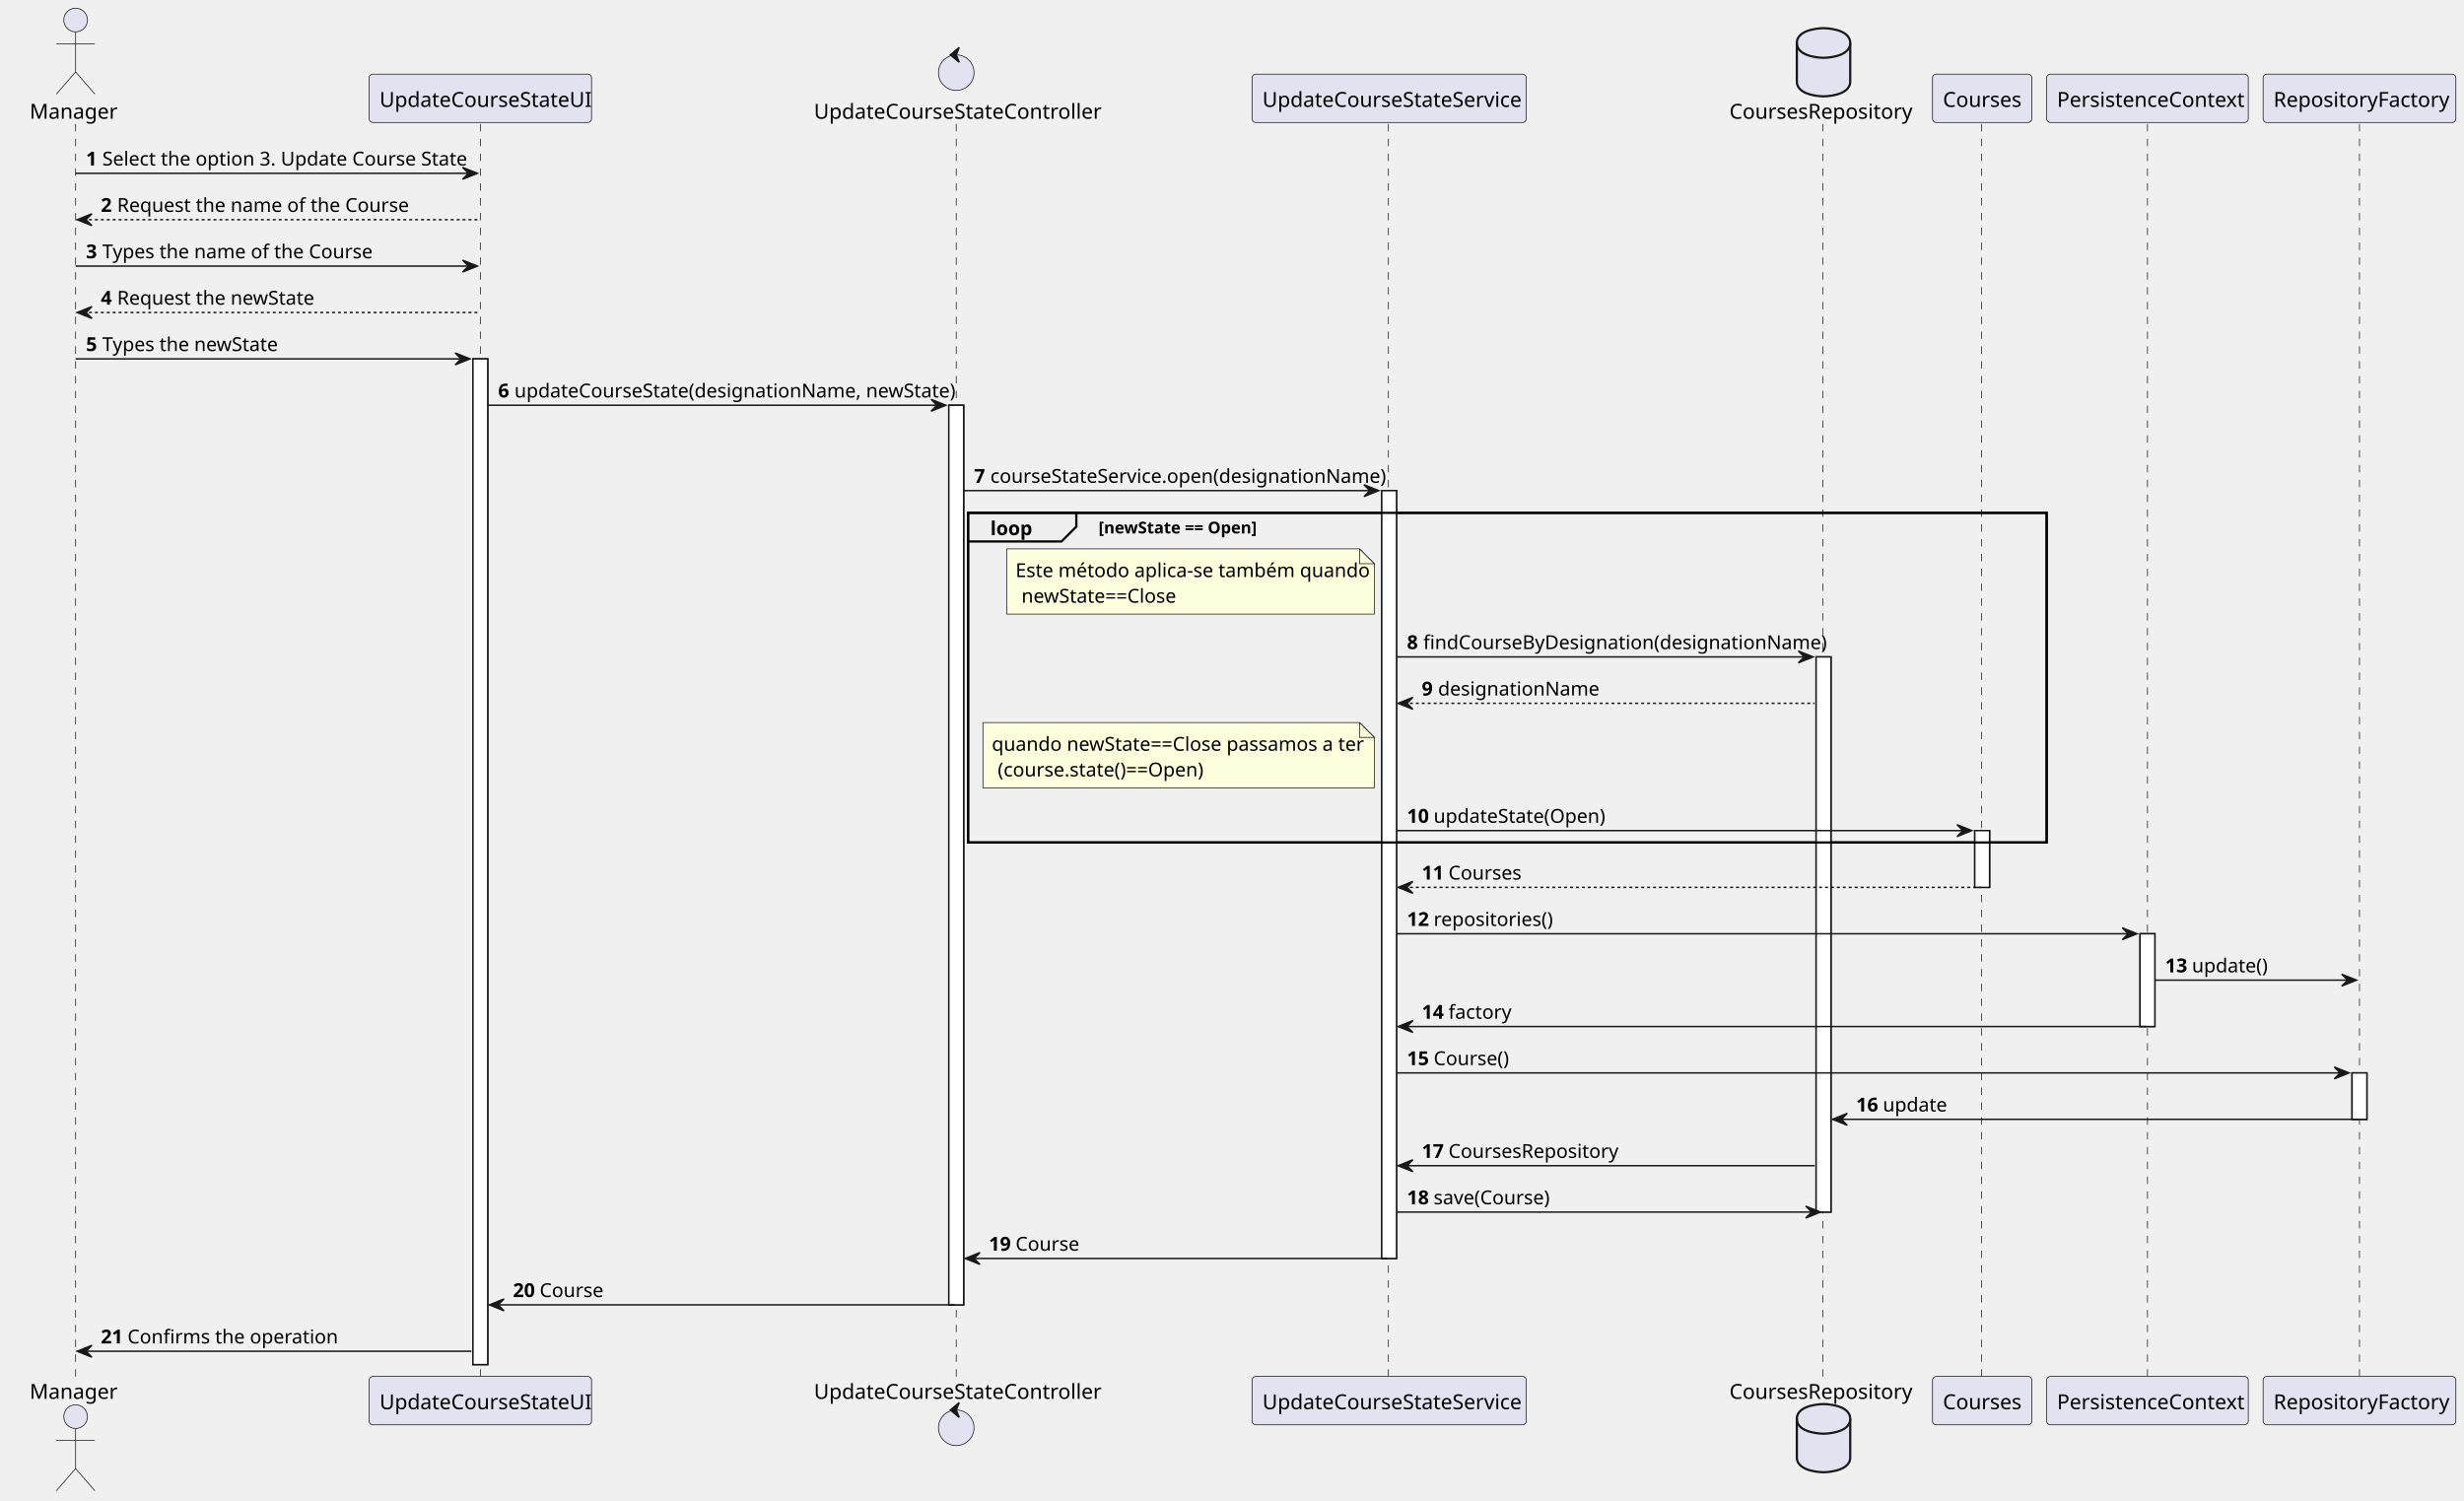
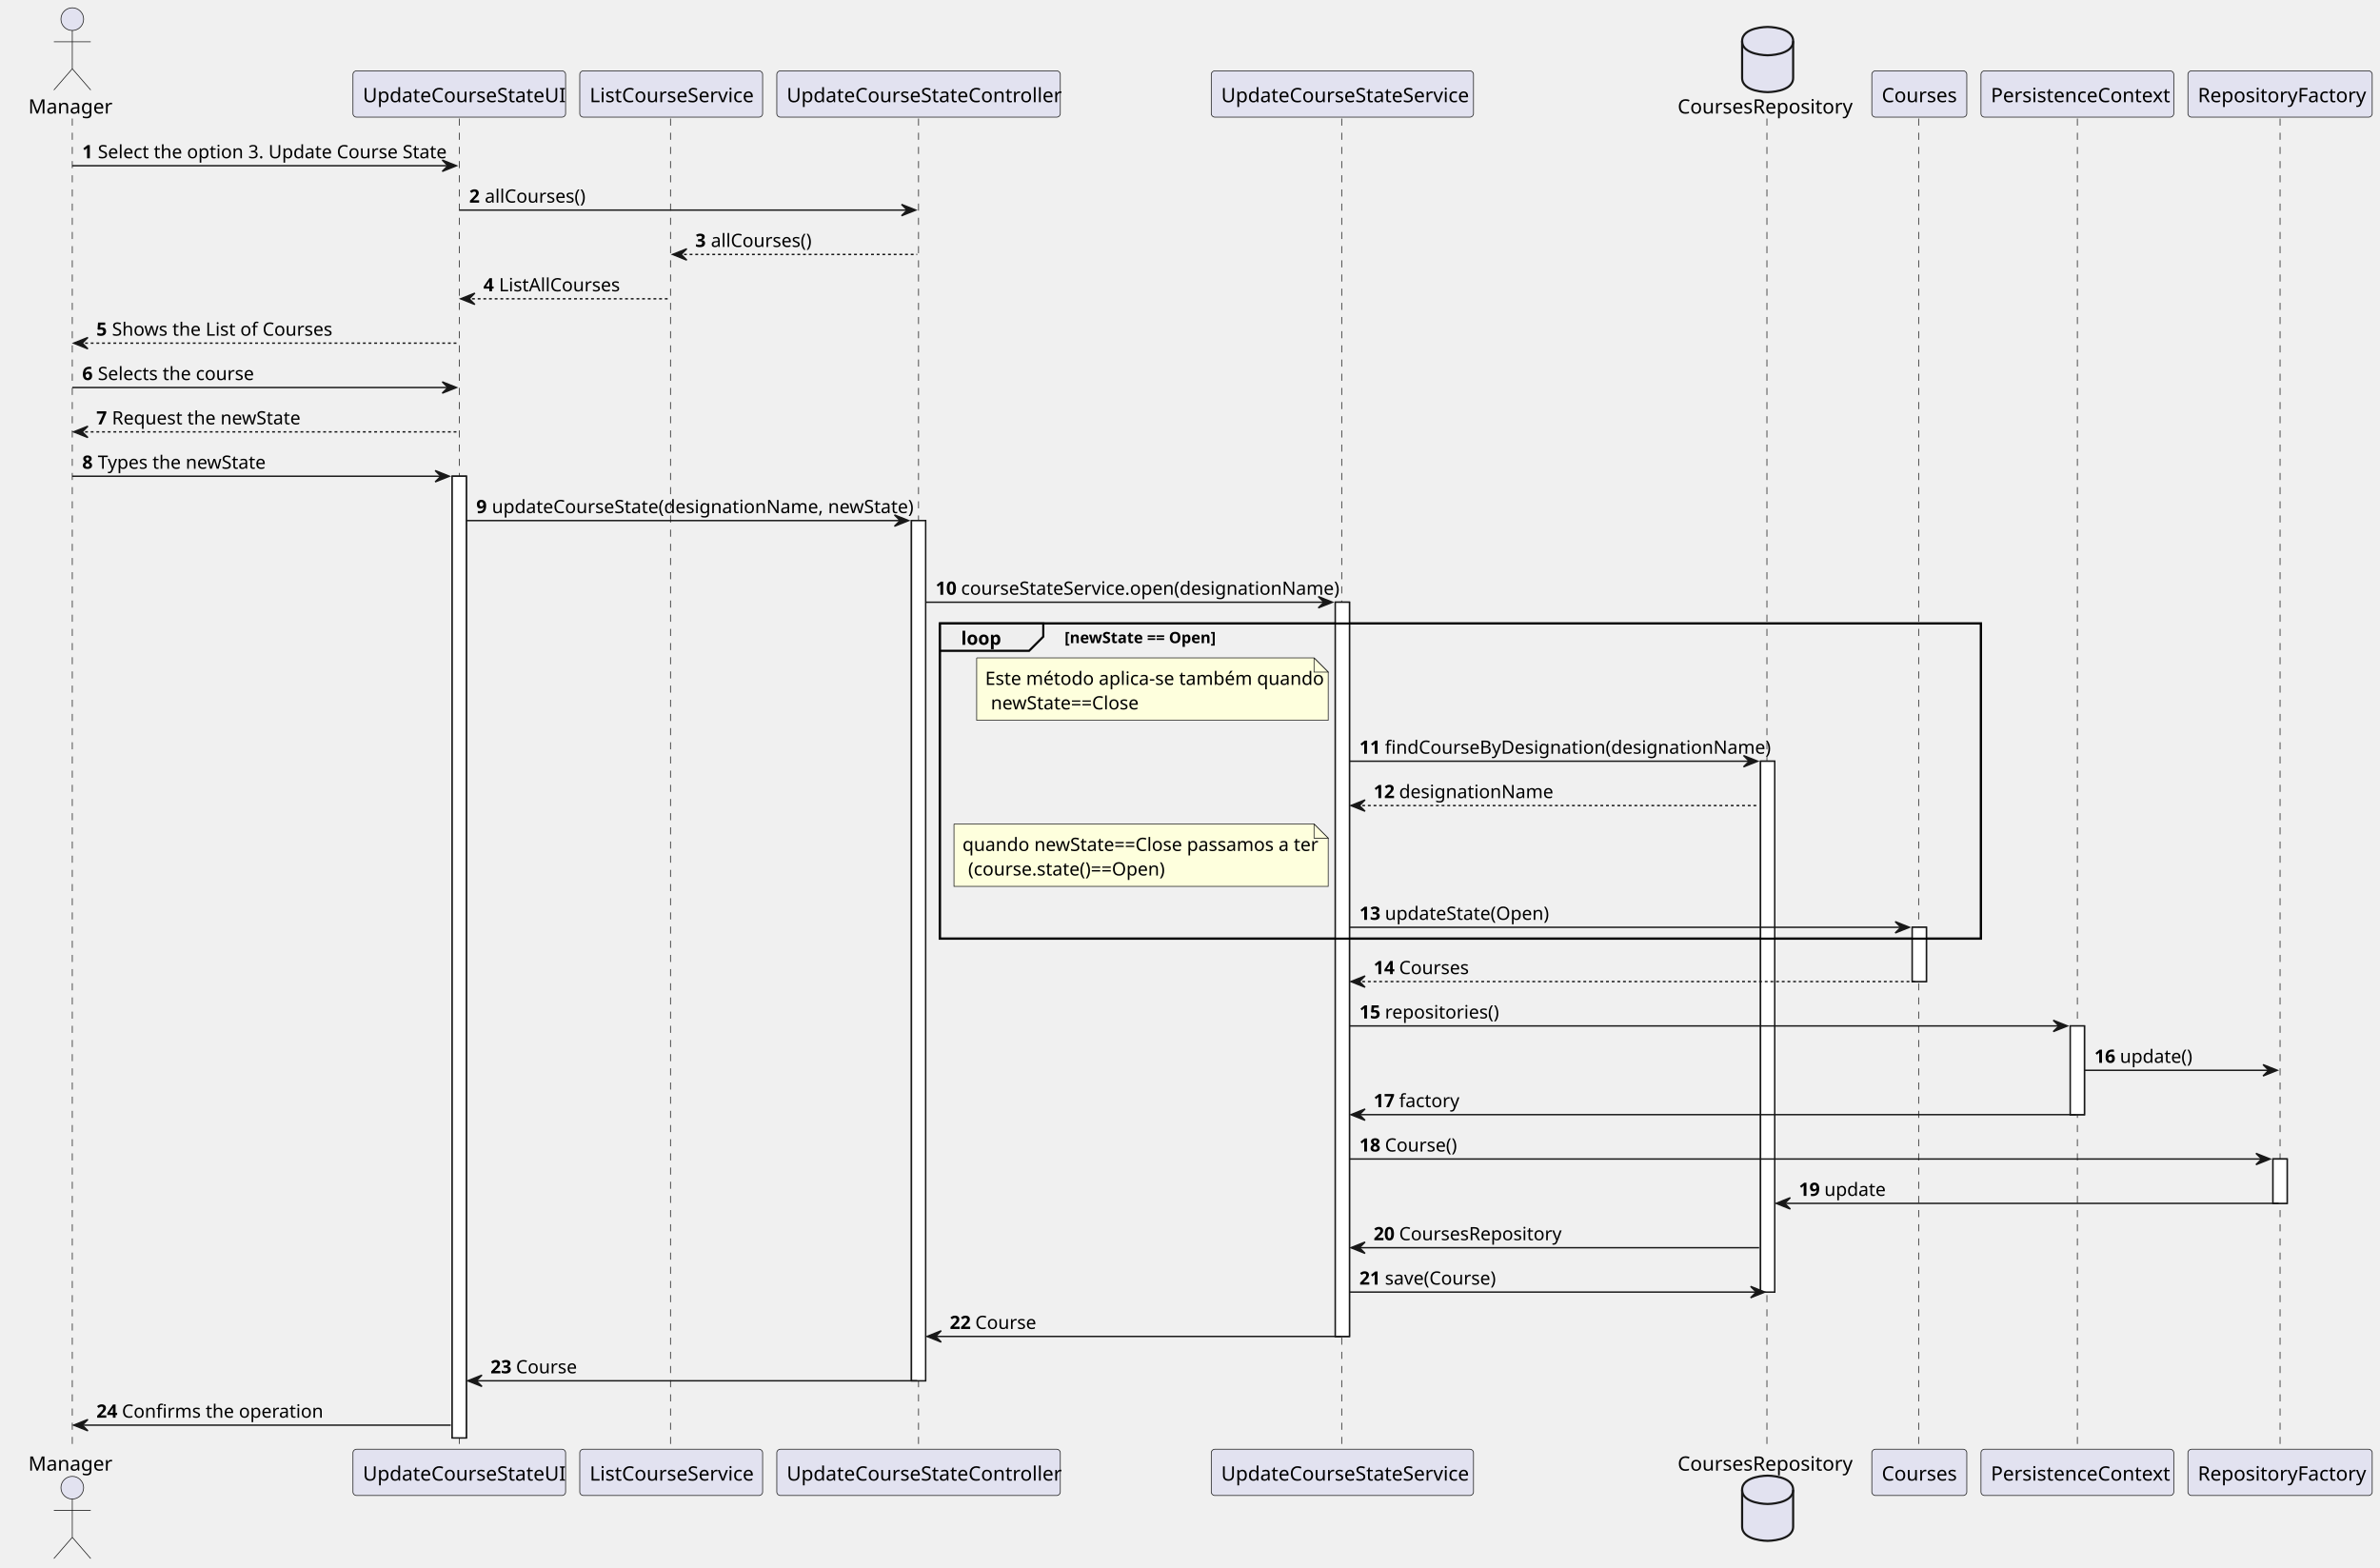
- <svg xmlns="http://www.w3.org/2000/svg" contentStyleType="text/css" height="1012px" preserveAspectRatio="none" style="width:1662px;height:1012px;background:#FFFFFF;" version="1.1" viewBox="0 0 1662 1012" width="1662px" zoomAndPan="magnify">
+ <svg xmlns="http://www.w3.org/2000/svg" contentStyleType="text/css" height="1106px" preserveAspectRatio="none" style="width:1679px;height:1106px;background:#FFFFFF;" version="1.1" viewBox="0 0 1679 1106" width="1679px" zoomAndPan="magnify">
  <defs />
  <g>
-     <rect fill="#FFFFFF" height="678.402" style="stroke:#181818;stroke-width:1.0;" width="10" x="319" y="242.076" />
-     <rect fill="#FFFFFF" height="606.82" style="stroke:#181818;stroke-width:1.0;" width="10" x="640" y="273.367" />
-     <rect fill="#FFFFFF" height="517.947" style="stroke:#181818;stroke-width:1.0;" width="10" x="932" y="330.949" />
-     <rect fill="#FFFFFF" height="374.492" style="stroke:#181818;stroke-width:1.0;" width="10" x="1225" y="443.113" />
-     <rect fill="#FFFFFF" height="38.291" style="stroke:#181818;stroke-width:1.0;" width="10" x="1332" y="560.277" />
-     <rect fill="#FFFFFF" height="62.582" style="stroke:#181818;stroke-width:1.0;" width="10" x="1443.5" y="629.859" />
-     <rect fill="#FFFFFF" height="31.291" style="stroke:#181818;stroke-width:1.0;" width="10" x="1586.5" y="723.732" />
-     <rect fill="none" height="222.328" style="stroke:#000000;stroke-width:1.5;" width="727.5" x="653" y="345.949" />
-     <line style="stroke:#181818;stroke-width:0.5;stroke-dasharray:5.0,5.0;" x1="51" x2="51" y1="83.621" y2="929.479" />
-     <line style="stroke:#181818;stroke-width:0.5;stroke-dasharray:5.0,5.0;" x1="324" x2="324" y1="83.621" y2="929.479" />
-     <line style="stroke:#181818;stroke-width:0.5;stroke-dasharray:5.0,5.0;" x1="645" x2="645" y1="83.621" y2="929.479" />
-     <line style="stroke:#181818;stroke-width:0.5;stroke-dasharray:5.0,5.0;" x1="936.5" x2="936.5" y1="83.621" y2="929.479" />
-     <line style="stroke:#181818;stroke-width:0.5;stroke-dasharray:5.0,5.0;" x1="1229.5" x2="1229.5" y1="83.621" y2="929.479" />
-     <line style="stroke:#181818;stroke-width:0.5;stroke-dasharray:5.0,5.0;" x1="1336.5" x2="1336.5" y1="83.621" y2="929.479" />
-     <line style="stroke:#181818;stroke-width:0.5;stroke-dasharray:5.0,5.0;" x1="1448.5" x2="1448.5" y1="83.621" y2="929.479" />
-     <line style="stroke:#181818;stroke-width:0.5;stroke-dasharray:5.0,5.0;" x1="1591.5" x2="1591.5" y1="83.621" y2="929.479" />
+     <rect fill="#FFFFFF" height="678.402" style="stroke:#181818;stroke-width:1.0;" width="10" x="319" y="335.949" />
+     <rect fill="#FFFFFF" height="606.82" style="stroke:#181818;stroke-width:1.0;" width="10" x="643" y="367.24" />
+     <rect fill="#FFFFFF" height="517.947" style="stroke:#181818;stroke-width:1.0;" width="10" x="942" y="424.822" />
+     <rect fill="#FFFFFF" height="374.492" style="stroke:#181818;stroke-width:1.0;" width="10" x="1242" y="536.986" />
+     <rect fill="#FFFFFF" height="38.291" style="stroke:#181818;stroke-width:1.0;" width="10" x="1349" y="654.15" />
+     <rect fill="#FFFFFF" height="62.582" style="stroke:#181818;stroke-width:1.0;" width="10" x="1460.5" y="723.732" />
+     <rect fill="#FFFFFF" height="31.291" style="stroke:#181818;stroke-width:1.0;" width="10" x="1603.5" y="817.606" />
+     <rect fill="none" height="222.328" style="stroke:#000000;stroke-width:1.5;" width="734.5" x="663" y="439.822" />
+     <line style="stroke:#181818;stroke-width:0.5;stroke-dasharray:5.0,5.0;" x1="51" x2="51" y1="83.621" y2="1023.352" />
+     <line style="stroke:#181818;stroke-width:0.5;stroke-dasharray:5.0,5.0;" x1="324" x2="324" y1="83.621" y2="1023.352" />
+     <line style="stroke:#181818;stroke-width:0.5;stroke-dasharray:5.0,5.0;" x1="473" x2="473" y1="83.621" y2="1023.352" />
+     <line style="stroke:#181818;stroke-width:0.5;stroke-dasharray:5.0,5.0;" x1="648" x2="648" y1="83.621" y2="1023.352" />
+     <line style="stroke:#181818;stroke-width:0.5;stroke-dasharray:5.0,5.0;" x1="946.5" x2="946.5" y1="83.621" y2="1023.352" />
+     <line style="stroke:#181818;stroke-width:0.5;stroke-dasharray:5.0,5.0;" x1="1246.5" x2="1246.5" y1="83.621" y2="1023.352" />
+     <line style="stroke:#181818;stroke-width:0.5;stroke-dasharray:5.0,5.0;" x1="1353.5" x2="1353.5" y1="83.621" y2="1023.352" />
+     <line style="stroke:#181818;stroke-width:0.5;stroke-dasharray:5.0,5.0;" x1="1465.5" x2="1465.5" y1="83.621" y2="1023.352" />
+     <line style="stroke:#181818;stroke-width:0.5;stroke-dasharray:5.0,5.0;" x1="1608.5" x2="1608.5" y1="83.621" y2="1023.352" />
    <text fill="#000000" font-family="sans-serif" font-size="14" lengthAdjust="spacing" textLength="56" x="20" y="80.107">Manager</text>
    <ellipse cx="51" cy="13.5" fill="#E2E2F0" rx="8" ry="8" style="stroke:#181818;stroke-width:0.5;" />
    <path d="M51,21.5 L51,48.5 M38,29.5 L64,29.5 M51,48.5 L38,63.5 M51,48.5 L64,63.5 " fill="none" style="stroke:#181818;stroke-width:0.5;" />
-     <text fill="#000000" font-family="sans-serif" font-size="14" lengthAdjust="spacing" textLength="56" x="20" y="943.586">Manager</text>
-     <ellipse cx="51" cy="955.6" fill="#E2E2F0" rx="8" ry="8" style="stroke:#181818;stroke-width:0.5;" />
-     <path d="M51,963.6 L51,990.6 M38,971.6 L64,971.6 M51,990.6 L38,1005.6 M51,990.6 L64,1005.6 " fill="none" style="stroke:#181818;stroke-width:0.5;" />
+     <text fill="#000000" font-family="sans-serif" font-size="14" lengthAdjust="spacing" textLength="56" x="20" y="1037.459">Manager</text>
+     <ellipse cx="51" cy="1049.473" fill="#E2E2F0" rx="8" ry="8" style="stroke:#181818;stroke-width:0.5;" />
+     <path d="M51,1057.473 L51,1084.473 M38,1065.473 L64,1065.473 M51,1084.473 L38,1099.473 M51,1084.473 L64,1099.473 " fill="none" style="stroke:#181818;stroke-width:0.5;" />
    <rect fill="#E2E2F0" height="32.621" rx="2.5" ry="2.5" style="stroke:#181818;stroke-width:0.5;" width="150" x="249" y="50" />
    <text fill="#000000" font-family="sans-serif" font-size="14" lengthAdjust="spacing" textLength="136" x="256" y="72.107">UpdateCourseStateUI</text>
-     <rect fill="#E2E2F0" height="32.621" rx="2.5" ry="2.5" style="stroke:#181818;stroke-width:0.5;" width="150" x="249" y="928.479" />
-     <text fill="#000000" font-family="sans-serif" font-size="14" lengthAdjust="spacing" textLength="136" x="256" y="950.586">UpdateCourseStateUI</text>
-     <text fill="#000000" font-family="sans-serif" font-size="14" lengthAdjust="spacing" textLength="186" x="549" y="80.107">UpdateCourseStateController</text>
-     <ellipse cx="645" cy="49" fill="#E2E2F0" rx="12" ry="12" style="stroke:#181818;stroke-width:0.5;" />
-     <polygon fill="#181818" points="641,37,647,32,645,37,647,42,641,37" style="stroke:#181818;stroke-width:1.0;" />
-     <text fill="#000000" font-family="sans-serif" font-size="14" lengthAdjust="spacing" textLength="186" x="549" y="943.586">UpdateCourseStateController</text>
-     <ellipse cx="645" cy="963.1" fill="#E2E2F0" rx="12" ry="12" style="stroke:#181818;stroke-width:0.5;" />
-     <polygon fill="#181818" points="641,951.1,647,946.1,645,951.1,647,956.1,641,951.1" style="stroke:#181818;stroke-width:1.0;" />
-     <rect fill="#E2E2F0" height="32.621" rx="2.5" ry="2.5" style="stroke:#181818;stroke-width:0.5;" width="185" x="844.5" y="50" />
-     <text fill="#000000" font-family="sans-serif" font-size="14" lengthAdjust="spacing" textLength="171" x="851.5" y="72.107">UpdateCourseStateService</text>
-     <rect fill="#E2E2F0" height="32.621" rx="2.5" ry="2.5" style="stroke:#181818;stroke-width:0.5;" width="185" x="844.5" y="928.479" />
-     <text fill="#000000" font-family="sans-serif" font-size="14" lengthAdjust="spacing" textLength="171" x="851.5" y="950.586">UpdateCourseStateService</text>
-     <text fill="#000000" font-family="sans-serif" font-size="14" lengthAdjust="spacing" textLength="121" x="1166.5" y="80.107">CoursesRepository</text>
-     <path d="M1212,29 C1212,19 1230,19 1230,19 C1230,19 1248,19 1248,29 L1248,55 C1248,65 1230,65 1230,65 C1230,65 1212,65 1212,55 L1212,29 " fill="#E2E2F0" style="stroke:#181818;stroke-width:1.5;" />
-     <path d="M1212,29 C1212,39 1230,39 1230,39 C1230,39 1248,39 1248,29 " fill="none" style="stroke:#181818;stroke-width:1.5;" />
-     <text fill="#000000" font-family="sans-serif" font-size="14" lengthAdjust="spacing" textLength="121" x="1166.5" y="943.586">CoursesRepository</text>
-     <path d="M1212,957.1 C1212,947.1 1230,947.1 1230,947.1 C1230,947.1 1248,947.1 1248,957.1 L1248,983.1 C1248,993.1 1230,993.1 1230,993.1 C1230,993.1 1212,993.1 1212,983.1 L1212,957.1 " fill="#E2E2F0" style="stroke:#181818;stroke-width:1.5;" />
-     <path d="M1212,957.1 C1212,967.1 1230,967.1 1230,967.1 C1230,967.1 1248,967.1 1248,957.1 " fill="none" style="stroke:#181818;stroke-width:1.5;" />
-     <rect fill="#E2E2F0" height="32.621" rx="2.5" ry="2.5" style="stroke:#181818;stroke-width:0.5;" width="67" x="1303.5" y="50" />
-     <text fill="#000000" font-family="sans-serif" font-size="14" lengthAdjust="spacing" textLength="53" x="1310.5" y="72.107">Courses</text>
-     <rect fill="#E2E2F0" height="32.621" rx="2.5" ry="2.5" style="stroke:#181818;stroke-width:0.5;" width="67" x="1303.5" y="928.479" />
-     <text fill="#000000" font-family="sans-serif" font-size="14" lengthAdjust="spacing" textLength="53" x="1310.5" y="950.586">Courses</text>
-     <rect fill="#E2E2F0" height="32.621" rx="2.5" ry="2.5" style="stroke:#181818;stroke-width:0.5;" width="136" x="1380.5" y="50" />
-     <text fill="#000000" font-family="sans-serif" font-size="14" lengthAdjust="spacing" textLength="122" x="1387.5" y="72.107">PersistenceContext</text>
-     <rect fill="#E2E2F0" height="32.621" rx="2.5" ry="2.5" style="stroke:#181818;stroke-width:0.5;" width="136" x="1380.5" y="928.479" />
-     <text fill="#000000" font-family="sans-serif" font-size="14" lengthAdjust="spacing" textLength="122" x="1387.5" y="950.586">PersistenceContext</text>
-     <rect fill="#E2E2F0" height="32.621" rx="2.5" ry="2.5" style="stroke:#181818;stroke-width:0.5;" width="130" x="1526.5" y="50" />
-     <text fill="#000000" font-family="sans-serif" font-size="14" lengthAdjust="spacing" textLength="116" x="1533.5" y="72.107">RepositoryFactory</text>
-     <rect fill="#E2E2F0" height="32.621" rx="2.5" ry="2.5" style="stroke:#181818;stroke-width:0.5;" width="130" x="1526.5" y="928.479" />
-     <text fill="#000000" font-family="sans-serif" font-size="14" lengthAdjust="spacing" textLength="116" x="1533.5" y="950.586">RepositoryFactory</text>
-     <rect fill="#FFFFFF" height="678.402" style="stroke:#181818;stroke-width:1.0;" width="10" x="319" y="242.076" />
-     <rect fill="#FFFFFF" height="606.82" style="stroke:#181818;stroke-width:1.0;" width="10" x="640" y="273.367" />
-     <rect fill="#FFFFFF" height="517.947" style="stroke:#181818;stroke-width:1.0;" width="10" x="932" y="330.949" />
-     <rect fill="#FFFFFF" height="374.492" style="stroke:#181818;stroke-width:1.0;" width="10" x="1225" y="443.113" />
-     <rect fill="#FFFFFF" height="38.291" style="stroke:#181818;stroke-width:1.0;" width="10" x="1332" y="560.277" />
-     <rect fill="#FFFFFF" height="62.582" style="stroke:#181818;stroke-width:1.0;" width="10" x="1443.5" y="629.859" />
-     <rect fill="#FFFFFF" height="31.291" style="stroke:#181818;stroke-width:1.0;" width="10" x="1586.5" y="723.732" />
+     <rect fill="#E2E2F0" height="32.621" rx="2.5" ry="2.5" style="stroke:#181818;stroke-width:0.5;" width="150" x="249" y="1022.352" />
+     <text fill="#000000" font-family="sans-serif" font-size="14" lengthAdjust="spacing" textLength="136" x="256" y="1044.459">UpdateCourseStateUI</text>
+     <rect fill="#E2E2F0" height="32.621" rx="2.5" ry="2.5" style="stroke:#181818;stroke-width:0.5;" width="129" x="409" y="50" />
+     <text fill="#000000" font-family="sans-serif" font-size="14" lengthAdjust="spacing" textLength="115" x="416" y="72.107">ListCourseService</text>
+     <rect fill="#E2E2F0" height="32.621" rx="2.5" ry="2.5" style="stroke:#181818;stroke-width:0.5;" width="129" x="409" y="1022.352" />
+     <text fill="#000000" font-family="sans-serif" font-size="14" lengthAdjust="spacing" textLength="115" x="416" y="1044.459">ListCourseService</text>
+     <rect fill="#E2E2F0" height="32.621" rx="2.5" ry="2.5" style="stroke:#181818;stroke-width:0.5;" width="200" x="548" y="50" />
+     <text fill="#000000" font-family="sans-serif" font-size="14" lengthAdjust="spacing" textLength="186" x="555" y="72.107">UpdateCourseStateController</text>
+     <rect fill="#E2E2F0" height="32.621" rx="2.5" ry="2.5" style="stroke:#181818;stroke-width:0.5;" width="200" x="548" y="1022.352" />
+     <text fill="#000000" font-family="sans-serif" font-size="14" lengthAdjust="spacing" textLength="186" x="555" y="1044.459">UpdateCourseStateController</text>
+     <rect fill="#E2E2F0" height="32.621" rx="2.5" ry="2.5" style="stroke:#181818;stroke-width:0.5;" width="185" x="854.5" y="50" />
+     <text fill="#000000" font-family="sans-serif" font-size="14" lengthAdjust="spacing" textLength="171" x="861.5" y="72.107">UpdateCourseStateService</text>
+     <rect fill="#E2E2F0" height="32.621" rx="2.5" ry="2.5" style="stroke:#181818;stroke-width:0.5;" width="185" x="854.5" y="1022.352" />
+     <text fill="#000000" font-family="sans-serif" font-size="14" lengthAdjust="spacing" textLength="171" x="861.5" y="1044.459">UpdateCourseStateService</text>
+     <text fill="#000000" font-family="sans-serif" font-size="14" lengthAdjust="spacing" textLength="121" x="1183.5" y="80.107">CoursesRepository</text>
+     <path d="M1229,29 C1229,19 1247,19 1247,19 C1247,19 1265,19 1265,29 L1265,55 C1265,65 1247,65 1247,65 C1247,65 1229,65 1229,55 L1229,29 " fill="#E2E2F0" style="stroke:#181818;stroke-width:1.5;" />
+     <path d="M1229,29 C1229,39 1247,39 1247,39 C1247,39 1265,39 1265,29 " fill="none" style="stroke:#181818;stroke-width:1.5;" />
+     <text fill="#000000" font-family="sans-serif" font-size="14" lengthAdjust="spacing" textLength="121" x="1183.5" y="1037.459">CoursesRepository</text>
+     <path d="M1229,1050.973 C1229,1040.973 1247,1040.973 1247,1040.973 C1247,1040.973 1265,1040.973 1265,1050.973 L1265,1076.973 C1265,1086.973 1247,1086.973 1247,1086.973 C1247,1086.973 1229,1086.973 1229,1076.973 L1229,1050.973 " fill="#E2E2F0" style="stroke:#181818;stroke-width:1.5;" />
+     <path d="M1229,1050.973 C1229,1060.973 1247,1060.973 1247,1060.973 C1247,1060.973 1265,1060.973 1265,1050.973 " fill="none" style="stroke:#181818;stroke-width:1.5;" />
+     <rect fill="#E2E2F0" height="32.621" rx="2.5" ry="2.5" style="stroke:#181818;stroke-width:0.5;" width="67" x="1320.5" y="50" />
+     <text fill="#000000" font-family="sans-serif" font-size="14" lengthAdjust="spacing" textLength="53" x="1327.5" y="72.107">Courses</text>
+     <rect fill="#E2E2F0" height="32.621" rx="2.5" ry="2.5" style="stroke:#181818;stroke-width:0.5;" width="67" x="1320.5" y="1022.352" />
+     <text fill="#000000" font-family="sans-serif" font-size="14" lengthAdjust="spacing" textLength="53" x="1327.5" y="1044.459">Courses</text>
+     <rect fill="#E2E2F0" height="32.621" rx="2.5" ry="2.5" style="stroke:#181818;stroke-width:0.5;" width="136" x="1397.5" y="50" />
+     <text fill="#000000" font-family="sans-serif" font-size="14" lengthAdjust="spacing" textLength="122" x="1404.5" y="72.107">PersistenceContext</text>
+     <rect fill="#E2E2F0" height="32.621" rx="2.5" ry="2.5" style="stroke:#181818;stroke-width:0.5;" width="136" x="1397.5" y="1022.352" />
+     <text fill="#000000" font-family="sans-serif" font-size="14" lengthAdjust="spacing" textLength="122" x="1404.5" y="1044.459">PersistenceContext</text>
+     <rect fill="#E2E2F0" height="32.621" rx="2.5" ry="2.5" style="stroke:#181818;stroke-width:0.5;" width="130" x="1543.5" y="50" />
+     <text fill="#000000" font-family="sans-serif" font-size="14" lengthAdjust="spacing" textLength="116" x="1550.5" y="72.107">RepositoryFactory</text>
+     <rect fill="#E2E2F0" height="32.621" rx="2.5" ry="2.5" style="stroke:#181818;stroke-width:0.5;" width="130" x="1543.5" y="1022.352" />
+     <text fill="#000000" font-family="sans-serif" font-size="14" lengthAdjust="spacing" textLength="116" x="1550.5" y="1044.459">RepositoryFactory</text>
+     <rect fill="#FFFFFF" height="678.402" style="stroke:#181818;stroke-width:1.0;" width="10" x="319" y="335.949" />
+     <rect fill="#FFFFFF" height="606.82" style="stroke:#181818;stroke-width:1.0;" width="10" x="643" y="367.24" />
+     <rect fill="#FFFFFF" height="517.947" style="stroke:#181818;stroke-width:1.0;" width="10" x="942" y="424.822" />
+     <rect fill="#FFFFFF" height="374.492" style="stroke:#181818;stroke-width:1.0;" width="10" x="1242" y="536.986" />
+     <rect fill="#FFFFFF" height="38.291" style="stroke:#181818;stroke-width:1.0;" width="10" x="1349" y="654.15" />
+     <rect fill="#FFFFFF" height="62.582" style="stroke:#181818;stroke-width:1.0;" width="10" x="1460.5" y="723.732" />
+     <rect fill="#FFFFFF" height="31.291" style="stroke:#181818;stroke-width:1.0;" width="10" x="1603.5" y="817.606" />
    <polygon fill="#181818" points="312,112.912,322,116.912,312,120.912,316,116.912" style="stroke:#181818;stroke-width:1.0;" />
    <line style="stroke:#181818;stroke-width:1.0;" x1="51" x2="318" y1="116.912" y2="116.912" />
    <text fill="#000000" font-family="sans-serif" font-size="13" font-weight="bold" lengthAdjust="spacing" textLength="7" x="58" y="111.649">1</text>
    <text fill="#000000" font-family="sans-serif" font-size="13" lengthAdjust="spacing" textLength="238" x="69" y="111.649">Select the option 3. Update Course State</text>
-     <polygon fill="#181818" points="62,144.203,52,148.203,62,152.203,58,148.203" style="stroke:#181818;stroke-width:1.0;" />
-     <line style="stroke:#181818;stroke-width:1.0;stroke-dasharray:2.0,2.0;" x1="56" x2="323" y1="148.203" y2="148.203" />
-     <text fill="#000000" font-family="sans-serif" font-size="13" font-weight="bold" lengthAdjust="spacing" textLength="7" x="68" y="142.94">2</text>
-     <text fill="#000000" font-family="sans-serif" font-size="13" lengthAdjust="spacing" textLength="187" x="79" y="142.94">Request the name of the Course</text>
-     <polygon fill="#181818" points="312,175.494,322,179.494,312,183.494,316,179.494" style="stroke:#181818;stroke-width:1.0;" />
-     <line style="stroke:#181818;stroke-width:1.0;" x1="51" x2="318" y1="179.494" y2="179.494" />
-     <text fill="#000000" font-family="sans-serif" font-size="13" font-weight="bold" lengthAdjust="spacing" textLength="7" x="58" y="174.231">3</text>
-     <text fill="#000000" font-family="sans-serif" font-size="13" lengthAdjust="spacing" textLength="174" x="69" y="174.231">Types the name of the Course</text>
-     <polygon fill="#181818" points="62,206.785,52,210.785,62,214.785,58,210.785" style="stroke:#181818;stroke-width:1.0;" />
-     <line style="stroke:#181818;stroke-width:1.0;stroke-dasharray:2.0,2.0;" x1="56" x2="323" y1="210.785" y2="210.785" />
-     <text fill="#000000" font-family="sans-serif" font-size="13" font-weight="bold" lengthAdjust="spacing" textLength="7" x="68" y="205.523">4</text>
-     <text fill="#000000" font-family="sans-serif" font-size="13" lengthAdjust="spacing" textLength="128" x="79" y="205.523">Request the newState</text>
-     <polygon fill="#181818" points="307,238.076,317,242.076,307,246.076,311,242.076" style="stroke:#181818;stroke-width:1.0;" />
-     <line style="stroke:#181818;stroke-width:1.0;" x1="51" x2="313" y1="242.076" y2="242.076" />
-     <text fill="#000000" font-family="sans-serif" font-size="13" font-weight="bold" lengthAdjust="spacing" textLength="7" x="58" y="236.814">5</text>
-     <text fill="#000000" font-family="sans-serif" font-size="13" lengthAdjust="spacing" textLength="115" x="69" y="236.814">Types the newState</text>
-     <polygon fill="#181818" points="628,269.367,638,273.367,628,277.367,632,273.367" style="stroke:#181818;stroke-width:1.0;" />
-     <line style="stroke:#181818;stroke-width:1.0;" x1="329" x2="634" y1="273.367" y2="273.367" />
-     <text fill="#000000" font-family="sans-serif" font-size="13" font-weight="bold" lengthAdjust="spacing" textLength="7" x="336" y="268.104">6</text>
-     <text fill="#000000" font-family="sans-serif" font-size="13" lengthAdjust="spacing" textLength="281" x="347" y="268.104">updateCourseState(designationName, newState)</text>
-     <polygon fill="#181818" points="920,326.949,930,330.949,920,334.949,924,330.949" style="stroke:#181818;stroke-width:1.0;" />
-     <line style="stroke:#181818;stroke-width:1.0;" x1="650" x2="926" y1="330.949" y2="330.949" />
-     <text fill="#000000" font-family="sans-serif" font-size="13" font-weight="bold" lengthAdjust="spacing" textLength="7" x="657" y="325.687">7</text>
-     <text fill="#000000" font-family="sans-serif" font-size="13" lengthAdjust="spacing" textLength="252" x="668" y="325.687">courseStateService.open(designationName)</text>
-     <path d="M653,345.949 L726,345.949 L726,355.24 L716,365.24 L653,365.24 L653,345.949 " fill="#EEEEEE" style="stroke:#000000;stroke-width:1.5;" />
-     <rect fill="none" height="222.328" style="stroke:#000000;stroke-width:1.5;" width="727.5" x="653" y="345.949" />
-     <text fill="#000000" font-family="sans-serif" font-size="13" font-weight="bold" lengthAdjust="spacing" textLength="28" x="668" y="360.978">loop</text>
-     <text fill="#000000" font-family="sans-serif" font-size="11" font-weight="bold" lengthAdjust="spacing" textLength="107" x="741" y="359.819">[newState == Open]</text>
-     <path d="M679,370.24 L679,414.24 L927,414.24 L927,380.24 L917,370.24 L679,370.24 " fill="#FEFFDD" style="stroke:#181818;stroke-width:0.5;" />
-     <path d="M917,370.24 L917,380.24 L927,380.24 L917,370.24 " fill="#FEFFDD" style="stroke:#181818;stroke-width:0.5;" />
-     <text fill="#000000" font-family="sans-serif" font-size="13" lengthAdjust="spacing" textLength="227" x="685" y="389.269">Este método aplica-se também quando</text>
-     <text fill="#000000" font-family="sans-serif" font-size="13" lengthAdjust="spacing" textLength="103" x="689" y="406.56">newState==Close</text>
-     <polygon fill="#181818" points="1213,439.113,1223,443.113,1213,447.113,1217,443.113" style="stroke:#181818;stroke-width:1.0;" />
-     <line style="stroke:#181818;stroke-width:1.0;" x1="942" x2="1219" y1="443.113" y2="443.113" />
-     <text fill="#000000" font-family="sans-serif" font-size="13" font-weight="bold" lengthAdjust="spacing" textLength="7" x="949" y="437.851">8</text>
-     <text fill="#000000" font-family="sans-serif" font-size="13" lengthAdjust="spacing" textLength="253" x="960" y="437.851">findCourseByDesignation(designationName)</text>
-     <polygon fill="#181818" points="953,470.404,943,474.404,953,478.404,949,474.404" style="stroke:#181818;stroke-width:1.0;" />
-     <line style="stroke:#181818;stroke-width:1.0;stroke-dasharray:2.0,2.0;" x1="947" x2="1224" y1="474.404" y2="474.404" />
-     <text fill="#000000" font-family="sans-serif" font-size="13" font-weight="bold" lengthAdjust="spacing" textLength="7" x="959" y="469.142">9</text>
-     <text fill="#000000" font-family="sans-serif" font-size="13" lengthAdjust="spacing" textLength="100" x="970" y="469.142">designationName</text>
-     <path d="M663,487.404 L663,531.404 L927,531.404 L927,497.404 L917,487.404 L663,487.404 " fill="#FEFFDD" style="stroke:#181818;stroke-width:0.5;" />
-     <path d="M917,487.404 L917,497.404 L927,497.404 L917,487.404 " fill="#FEFFDD" style="stroke:#181818;stroke-width:0.5;" />
-     <text fill="#000000" font-family="sans-serif" font-size="13" lengthAdjust="spacing" textLength="243" x="669" y="506.433">quando newState==Close passamos a ter</text>
-     <text fill="#000000" font-family="sans-serif" font-size="13" lengthAdjust="spacing" textLength="135" x="673" y="523.724">(course.state()==Open)</text>
-     <polygon fill="#181818" points="1320,556.277,1330,560.277,1320,564.277,1324,560.277" style="stroke:#181818;stroke-width:1.0;" />
-     <line style="stroke:#181818;stroke-width:1.0;" x1="942" x2="1326" y1="560.277" y2="560.277" />
-     <text fill="#000000" font-family="sans-serif" font-size="13" font-weight="bold" lengthAdjust="spacing" textLength="14" x="949" y="555.015">10</text>
-     <text fill="#000000" font-family="sans-serif" font-size="13" lengthAdjust="spacing" textLength="109" x="967" y="555.015">updateState(Open)</text>
-     <polygon fill="#181818" points="953,594.568,943,598.568,953,602.568,949,598.568" style="stroke:#181818;stroke-width:1.0;" />
-     <line style="stroke:#181818;stroke-width:1.0;stroke-dasharray:2.0,2.0;" x1="947" x2="1336" y1="598.568" y2="598.568" />
-     <text fill="#000000" font-family="sans-serif" font-size="13" font-weight="bold" lengthAdjust="spacing" textLength="14" x="959" y="593.306">11</text>
-     <text fill="#000000" font-family="sans-serif" font-size="13" lengthAdjust="spacing" textLength="48" x="977" y="593.306">Courses</text>
-     <polygon fill="#181818" points="1431.5,625.859,1441.5,629.859,1431.5,633.859,1435.5,629.859" style="stroke:#181818;stroke-width:1.0;" />
-     <line style="stroke:#181818;stroke-width:1.0;" x1="942" x2="1437.5" y1="629.859" y2="629.859" />
-     <text fill="#000000" font-family="sans-serif" font-size="13" font-weight="bold" lengthAdjust="spacing" textLength="14" x="949" y="624.597">12</text>
-     <text fill="#000000" font-family="sans-serif" font-size="13" lengthAdjust="spacing" textLength="75" x="967" y="624.597">repositories()</text>
-     <polygon fill="#181818" points="1579.5,657.15,1589.5,661.15,1579.5,665.15,1583.5,661.15" style="stroke:#181818;stroke-width:1.0;" />
-     <line style="stroke:#181818;stroke-width:1.0;" x1="1453.5" x2="1585.5" y1="661.15" y2="661.15" />
-     <text fill="#000000" font-family="sans-serif" font-size="13" font-weight="bold" lengthAdjust="spacing" textLength="14" x="1460.5" y="655.888">13</text>
-     <text fill="#000000" font-family="sans-serif" font-size="13" lengthAdjust="spacing" textLength="47" x="1478.5" y="655.888">update()</text>
-     <polygon fill="#181818" points="953,688.441,943,692.441,953,696.441,949,692.441" style="stroke:#181818;stroke-width:1.0;" />
-     <line style="stroke:#181818;stroke-width:1.0;" x1="947" x2="1447.5" y1="692.441" y2="692.441" />
-     <text fill="#000000" font-family="sans-serif" font-size="13" font-weight="bold" lengthAdjust="spacing" textLength="14" x="959" y="687.179">14</text>
-     <text fill="#000000" font-family="sans-serif" font-size="13" lengthAdjust="spacing" textLength="39" x="977" y="687.179">factory</text>
-     <polygon fill="#181818" points="1574.5,719.732,1584.5,723.732,1574.5,727.732,1578.5,723.732" style="stroke:#181818;stroke-width:1.0;" />
-     <line style="stroke:#181818;stroke-width:1.0;" x1="942" x2="1580.5" y1="723.732" y2="723.732" />
-     <text fill="#000000" font-family="sans-serif" font-size="13" font-weight="bold" lengthAdjust="spacing" textLength="14" x="949" y="718.47">15</text>
-     <text fill="#000000" font-family="sans-serif" font-size="13" lengthAdjust="spacing" textLength="49" x="967" y="718.47">Course()</text>
-     <polygon fill="#181818" points="1246,751.023,1236,755.023,1246,759.023,1242,755.023" style="stroke:#181818;stroke-width:1.0;" />
-     <line style="stroke:#181818;stroke-width:1.0;" x1="1240" x2="1590.5" y1="755.023" y2="755.023" />
-     <text fill="#000000" font-family="sans-serif" font-size="13" font-weight="bold" lengthAdjust="spacing" textLength="14" x="1252" y="749.761">16</text>
-     <text fill="#000000" font-family="sans-serif" font-size="13" lengthAdjust="spacing" textLength="39" x="1270" y="749.761">update</text>
-     <polygon fill="#181818" points="953,782.314,943,786.314,953,790.314,949,786.314" style="stroke:#181818;stroke-width:1.0;" />
-     <line style="stroke:#181818;stroke-width:1.0;" x1="947" x2="1224" y1="786.314" y2="786.314" />
-     <text fill="#000000" font-family="sans-serif" font-size="13" font-weight="bold" lengthAdjust="spacing" textLength="14" x="959" y="781.052">17</text>
-     <text fill="#000000" font-family="sans-serif" font-size="13" lengthAdjust="spacing" textLength="110" x="977" y="781.052">CoursesRepository</text>
-     <polygon fill="#181818" points="1218,813.606,1228,817.606,1218,821.606,1222,817.606" style="stroke:#181818;stroke-width:1.0;" />
-     <line style="stroke:#181818;stroke-width:1.0;" x1="942" x2="1224" y1="817.606" y2="817.606" />
-     <text fill="#000000" font-family="sans-serif" font-size="13" font-weight="bold" lengthAdjust="spacing" textLength="14" x="949" y="812.343">18</text>
-     <text fill="#000000" font-family="sans-serif" font-size="13" lengthAdjust="spacing" textLength="75" x="967" y="812.343">save(Course)</text>
-     <polygon fill="#181818" points="661,844.896,651,848.896,661,852.896,657,848.896" style="stroke:#181818;stroke-width:1.0;" />
-     <line style="stroke:#181818;stroke-width:1.0;" x1="655" x2="936" y1="848.896" y2="848.896" />
-     <text fill="#000000" font-family="sans-serif" font-size="13" font-weight="bold" lengthAdjust="spacing" textLength="14" x="667" y="843.634">19</text>
-     <text fill="#000000" font-family="sans-serif" font-size="13" lengthAdjust="spacing" textLength="41" x="685" y="843.634">Course</text>
-     <polygon fill="#181818" points="340,876.188,330,880.188,340,884.188,336,880.188" style="stroke:#181818;stroke-width:1.0;" />
-     <line style="stroke:#181818;stroke-width:1.0;" x1="334" x2="644" y1="880.188" y2="880.188" />
-     <text fill="#000000" font-family="sans-serif" font-size="13" font-weight="bold" lengthAdjust="spacing" textLength="14" x="346" y="874.925">20</text>
-     <text fill="#000000" font-family="sans-serif" font-size="13" lengthAdjust="spacing" textLength="41" x="364" y="874.925">Course</text>
-     <polygon fill="#181818" points="62,907.479,52,911.479,62,915.479,58,911.479" style="stroke:#181818;stroke-width:1.0;" />
-     <line style="stroke:#181818;stroke-width:1.0;" x1="56" x2="318" y1="911.479" y2="911.479" />
-     <text fill="#000000" font-family="sans-serif" font-size="13" font-weight="bold" lengthAdjust="spacing" textLength="14" x="68" y="906.216">21</text>
-     <text fill="#000000" font-family="sans-serif" font-size="13" lengthAdjust="spacing" textLength="130" x="86" y="906.216">Confirms the operation</text>
+     <polygon fill="#181818" points="636,144.203,646,148.203,636,152.203,640,148.203" style="stroke:#181818;stroke-width:1.0;" />
+     <line style="stroke:#181818;stroke-width:1.0;" x1="324" x2="642" y1="148.203" y2="148.203" />
+     <text fill="#000000" font-family="sans-serif" font-size="13" font-weight="bold" lengthAdjust="spacing" textLength="7" x="331" y="142.94">2</text>
+     <text fill="#000000" font-family="sans-serif" font-size="13" lengthAdjust="spacing" textLength="69" x="342" y="142.94">allCourses()</text>
+     <polygon fill="#181818" points="484.5,175.494,474.5,179.494,484.5,183.494,480.5,179.494" style="stroke:#181818;stroke-width:1.0;" />
+     <line style="stroke:#181818;stroke-width:1.0;stroke-dasharray:2.0,2.0;" x1="478.5" x2="647" y1="179.494" y2="179.494" />
+     <text fill="#000000" font-family="sans-serif" font-size="13" font-weight="bold" lengthAdjust="spacing" textLength="7" x="490.5" y="174.231">3</text>
+     <text fill="#000000" font-family="sans-serif" font-size="13" lengthAdjust="spacing" textLength="69" x="501.5" y="174.231">allCourses()</text>
+     <polygon fill="#181818" points="335,206.785,325,210.785,335,214.785,331,210.785" style="stroke:#181818;stroke-width:1.0;" />
+     <line style="stroke:#181818;stroke-width:1.0;stroke-dasharray:2.0,2.0;" x1="329" x2="472.5" y1="210.785" y2="210.785" />
+     <text fill="#000000" font-family="sans-serif" font-size="13" font-weight="bold" lengthAdjust="spacing" textLength="7" x="341" y="205.523">4</text>
+     <text fill="#000000" font-family="sans-serif" font-size="13" lengthAdjust="spacing" textLength="84" x="352" y="205.523">ListAllCourses</text>
+     <polygon fill="#181818" points="62,238.076,52,242.076,62,246.076,58,242.076" style="stroke:#181818;stroke-width:1.0;" />
+     <line style="stroke:#181818;stroke-width:1.0;stroke-dasharray:2.0,2.0;" x1="56" x2="323" y1="242.076" y2="242.076" />
+     <text fill="#000000" font-family="sans-serif" font-size="13" font-weight="bold" lengthAdjust="spacing" textLength="7" x="68" y="236.814">5</text>
+     <text fill="#000000" font-family="sans-serif" font-size="13" lengthAdjust="spacing" textLength="152" x="79" y="236.814">Shows the List of Courses</text>
+     <polygon fill="#181818" points="312,269.367,322,273.367,312,277.367,316,273.367" style="stroke:#181818;stroke-width:1.0;" />
+     <line style="stroke:#181818;stroke-width:1.0;" x1="51" x2="318" y1="273.367" y2="273.367" />
+     <text fill="#000000" font-family="sans-serif" font-size="13" font-weight="bold" lengthAdjust="spacing" textLength="7" x="58" y="268.104">6</text>
+     <text fill="#000000" font-family="sans-serif" font-size="13" lengthAdjust="spacing" textLength="109" x="69" y="268.104">Selects the course</text>
+     <polygon fill="#181818" points="62,300.658,52,304.658,62,308.658,58,304.658" style="stroke:#181818;stroke-width:1.0;" />
+     <line style="stroke:#181818;stroke-width:1.0;stroke-dasharray:2.0,2.0;" x1="56" x2="323" y1="304.658" y2="304.658" />
+     <text fill="#000000" font-family="sans-serif" font-size="13" font-weight="bold" lengthAdjust="spacing" textLength="7" x="68" y="299.396">7</text>
+     <text fill="#000000" font-family="sans-serif" font-size="13" lengthAdjust="spacing" textLength="128" x="79" y="299.396">Request the newState</text>
+     <polygon fill="#181818" points="307,331.949,317,335.949,307,339.949,311,335.949" style="stroke:#181818;stroke-width:1.0;" />
+     <line style="stroke:#181818;stroke-width:1.0;" x1="51" x2="313" y1="335.949" y2="335.949" />
+     <text fill="#000000" font-family="sans-serif" font-size="13" font-weight="bold" lengthAdjust="spacing" textLength="7" x="58" y="330.687">8</text>
+     <text fill="#000000" font-family="sans-serif" font-size="13" lengthAdjust="spacing" textLength="115" x="69" y="330.687">Types the newState</text>
+     <polygon fill="#181818" points="631,363.24,641,367.24,631,371.24,635,367.24" style="stroke:#181818;stroke-width:1.0;" />
+     <line style="stroke:#181818;stroke-width:1.0;" x1="329" x2="637" y1="367.24" y2="367.24" />
+     <text fill="#000000" font-family="sans-serif" font-size="13" font-weight="bold" lengthAdjust="spacing" textLength="7" x="336" y="361.978">9</text>
+     <text fill="#000000" font-family="sans-serif" font-size="13" lengthAdjust="spacing" textLength="281" x="347" y="361.978">updateCourseState(designationName, newState)</text>
+     <polygon fill="#181818" points="930,420.822,940,424.822,930,428.822,934,424.822" style="stroke:#181818;stroke-width:1.0;" />
+     <line style="stroke:#181818;stroke-width:1.0;" x1="653" x2="936" y1="424.822" y2="424.822" />
+     <text fill="#000000" font-family="sans-serif" font-size="13" font-weight="bold" lengthAdjust="spacing" textLength="14" x="660" y="419.56">10</text>
+     <text fill="#000000" font-family="sans-serif" font-size="13" lengthAdjust="spacing" textLength="252" x="678" y="419.56">courseStateService.open(designationName)</text>
+     <path d="M663,439.822 L736,439.822 L736,449.113 L726,459.113 L663,459.113 L663,439.822 " fill="#EEEEEE" style="stroke:#000000;stroke-width:1.5;" />
+     <rect fill="none" height="222.328" style="stroke:#000000;stroke-width:1.5;" width="734.5" x="663" y="439.822" />
+     <text fill="#000000" font-family="sans-serif" font-size="13" font-weight="bold" lengthAdjust="spacing" textLength="28" x="678" y="454.851">loop</text>
+     <text fill="#000000" font-family="sans-serif" font-size="11" font-weight="bold" lengthAdjust="spacing" textLength="107" x="751" y="453.692">[newState == Open]</text>
+     <path d="M689,464.113 L689,508.113 L937,508.113 L937,474.113 L927,464.113 L689,464.113 " fill="#FEFFDD" style="stroke:#181818;stroke-width:0.5;" />
+     <path d="M927,464.113 L927,474.113 L937,474.113 L927,464.113 " fill="#FEFFDD" style="stroke:#181818;stroke-width:0.5;" />
+     <text fill="#000000" font-family="sans-serif" font-size="13" lengthAdjust="spacing" textLength="227" x="695" y="483.142">Este método aplica-se também quando</text>
+     <text fill="#000000" font-family="sans-serif" font-size="13" lengthAdjust="spacing" textLength="103" x="699" y="500.433">newState==Close</text>
+     <polygon fill="#181818" points="1230,532.986,1240,536.986,1230,540.986,1234,536.986" style="stroke:#181818;stroke-width:1.0;" />
+     <line style="stroke:#181818;stroke-width:1.0;" x1="952" x2="1236" y1="536.986" y2="536.986" />
+     <text fill="#000000" font-family="sans-serif" font-size="13" font-weight="bold" lengthAdjust="spacing" textLength="14" x="959" y="531.724">11</text>
+     <text fill="#000000" font-family="sans-serif" font-size="13" lengthAdjust="spacing" textLength="253" x="977" y="531.724">findCourseByDesignation(designationName)</text>
+     <polygon fill="#181818" points="963,564.277,953,568.277,963,572.277,959,568.277" style="stroke:#181818;stroke-width:1.0;" />
+     <line style="stroke:#181818;stroke-width:1.0;stroke-dasharray:2.0,2.0;" x1="957" x2="1241" y1="568.277" y2="568.277" />
+     <text fill="#000000" font-family="sans-serif" font-size="13" font-weight="bold" lengthAdjust="spacing" textLength="14" x="969" y="563.015">12</text>
+     <text fill="#000000" font-family="sans-serif" font-size="13" lengthAdjust="spacing" textLength="100" x="987" y="563.015">designationName</text>
+     <path d="M673,581.277 L673,625.277 L937,625.277 L937,591.277 L927,581.277 L673,581.277 " fill="#FEFFDD" style="stroke:#181818;stroke-width:0.5;" />
+     <path d="M927,581.277 L927,591.277 L937,591.277 L927,581.277 " fill="#FEFFDD" style="stroke:#181818;stroke-width:0.5;" />
+     <text fill="#000000" font-family="sans-serif" font-size="13" lengthAdjust="spacing" textLength="243" x="679" y="600.306">quando newState==Close passamos a ter</text>
+     <text fill="#000000" font-family="sans-serif" font-size="13" lengthAdjust="spacing" textLength="135" x="683" y="617.597">(course.state()==Open)</text>
+     <polygon fill="#181818" points="1337,650.15,1347,654.15,1337,658.15,1341,654.15" style="stroke:#181818;stroke-width:1.0;" />
+     <line style="stroke:#181818;stroke-width:1.0;" x1="952" x2="1343" y1="654.15" y2="654.15" />
+     <text fill="#000000" font-family="sans-serif" font-size="13" font-weight="bold" lengthAdjust="spacing" textLength="14" x="959" y="648.888">13</text>
+     <text fill="#000000" font-family="sans-serif" font-size="13" lengthAdjust="spacing" textLength="109" x="977" y="648.888">updateState(Open)</text>
+     <polygon fill="#181818" points="963,688.441,953,692.441,963,696.441,959,692.441" style="stroke:#181818;stroke-width:1.0;" />
+     <line style="stroke:#181818;stroke-width:1.0;stroke-dasharray:2.0,2.0;" x1="957" x2="1353" y1="692.441" y2="692.441" />
+     <text fill="#000000" font-family="sans-serif" font-size="13" font-weight="bold" lengthAdjust="spacing" textLength="14" x="969" y="687.179">14</text>
+     <text fill="#000000" font-family="sans-serif" font-size="13" lengthAdjust="spacing" textLength="48" x="987" y="687.179">Courses</text>
+     <polygon fill="#181818" points="1448.5,719.732,1458.5,723.732,1448.5,727.732,1452.5,723.732" style="stroke:#181818;stroke-width:1.0;" />
+     <line style="stroke:#181818;stroke-width:1.0;" x1="952" x2="1454.5" y1="723.732" y2="723.732" />
+     <text fill="#000000" font-family="sans-serif" font-size="13" font-weight="bold" lengthAdjust="spacing" textLength="14" x="959" y="718.47">15</text>
+     <text fill="#000000" font-family="sans-serif" font-size="13" lengthAdjust="spacing" textLength="75" x="977" y="718.47">repositories()</text>
+     <polygon fill="#181818" points="1596.5,751.023,1606.5,755.023,1596.5,759.023,1600.5,755.023" style="stroke:#181818;stroke-width:1.0;" />
+     <line style="stroke:#181818;stroke-width:1.0;" x1="1470.5" x2="1602.5" y1="755.023" y2="755.023" />
+     <text fill="#000000" font-family="sans-serif" font-size="13" font-weight="bold" lengthAdjust="spacing" textLength="14" x="1477.5" y="749.761">16</text>
+     <text fill="#000000" font-family="sans-serif" font-size="13" lengthAdjust="spacing" textLength="47" x="1495.5" y="749.761">update()</text>
+     <polygon fill="#181818" points="963,782.314,953,786.314,963,790.314,959,786.314" style="stroke:#181818;stroke-width:1.0;" />
+     <line style="stroke:#181818;stroke-width:1.0;" x1="957" x2="1464.5" y1="786.314" y2="786.314" />
+     <text fill="#000000" font-family="sans-serif" font-size="13" font-weight="bold" lengthAdjust="spacing" textLength="14" x="969" y="781.052">17</text>
+     <text fill="#000000" font-family="sans-serif" font-size="13" lengthAdjust="spacing" textLength="39" x="987" y="781.052">factory</text>
+     <polygon fill="#181818" points="1591.5,813.606,1601.5,817.606,1591.5,821.606,1595.5,817.606" style="stroke:#181818;stroke-width:1.0;" />
+     <line style="stroke:#181818;stroke-width:1.0;" x1="952" x2="1597.5" y1="817.606" y2="817.606" />
+     <text fill="#000000" font-family="sans-serif" font-size="13" font-weight="bold" lengthAdjust="spacing" textLength="14" x="959" y="812.343">18</text>
+     <text fill="#000000" font-family="sans-serif" font-size="13" lengthAdjust="spacing" textLength="49" x="977" y="812.343">Course()</text>
+     <polygon fill="#181818" points="1263,844.896,1253,848.896,1263,852.896,1259,848.896" style="stroke:#181818;stroke-width:1.0;" />
+     <line style="stroke:#181818;stroke-width:1.0;" x1="1257" x2="1607.5" y1="848.896" y2="848.896" />
+     <text fill="#000000" font-family="sans-serif" font-size="13" font-weight="bold" lengthAdjust="spacing" textLength="14" x="1269" y="843.634">19</text>
+     <text fill="#000000" font-family="sans-serif" font-size="13" lengthAdjust="spacing" textLength="39" x="1287" y="843.634">update</text>
+     <polygon fill="#181818" points="963,876.188,953,880.188,963,884.188,959,880.188" style="stroke:#181818;stroke-width:1.0;" />
+     <line style="stroke:#181818;stroke-width:1.0;" x1="957" x2="1241" y1="880.188" y2="880.188" />
+     <text fill="#000000" font-family="sans-serif" font-size="13" font-weight="bold" lengthAdjust="spacing" textLength="14" x="969" y="874.925">20</text>
+     <text fill="#000000" font-family="sans-serif" font-size="13" lengthAdjust="spacing" textLength="110" x="987" y="874.925">CoursesRepository</text>
+     <polygon fill="#181818" points="1235,907.479,1245,911.479,1235,915.479,1239,911.479" style="stroke:#181818;stroke-width:1.0;" />
+     <line style="stroke:#181818;stroke-width:1.0;" x1="952" x2="1241" y1="911.479" y2="911.479" />
+     <text fill="#000000" font-family="sans-serif" font-size="13" font-weight="bold" lengthAdjust="spacing" textLength="14" x="959" y="906.216">21</text>
+     <text fill="#000000" font-family="sans-serif" font-size="13" lengthAdjust="spacing" textLength="75" x="977" y="906.216">save(Course)</text>
+     <polygon fill="#181818" points="664,938.769,654,942.769,664,946.769,660,942.769" style="stroke:#181818;stroke-width:1.0;" />
+     <line style="stroke:#181818;stroke-width:1.0;" x1="658" x2="946" y1="942.769" y2="942.769" />
+     <text fill="#000000" font-family="sans-serif" font-size="13" font-weight="bold" lengthAdjust="spacing" textLength="14" x="670" y="937.507">22</text>
+     <text fill="#000000" font-family="sans-serif" font-size="13" lengthAdjust="spacing" textLength="41" x="688" y="937.507">Course</text>
+     <polygon fill="#181818" points="340,970.061,330,974.061,340,978.061,336,974.061" style="stroke:#181818;stroke-width:1.0;" />
+     <line style="stroke:#181818;stroke-width:1.0;" x1="334" x2="647" y1="974.061" y2="974.061" />
+     <text fill="#000000" font-family="sans-serif" font-size="13" font-weight="bold" lengthAdjust="spacing" textLength="14" x="346" y="968.798">23</text>
+     <text fill="#000000" font-family="sans-serif" font-size="13" lengthAdjust="spacing" textLength="41" x="364" y="968.798">Course</text>
+     <polygon fill="#181818" points="62,1001.352,52,1005.352,62,1009.352,58,1005.352" style="stroke:#181818;stroke-width:1.0;" />
+     <line style="stroke:#181818;stroke-width:1.0;" x1="56" x2="318" y1="1005.352" y2="1005.352" />
+     <text fill="#000000" font-family="sans-serif" font-size="13" font-weight="bold" lengthAdjust="spacing" textLength="14" x="68" y="1000.089">24</text>
+     <text fill="#000000" font-family="sans-serif" font-size="13" lengthAdjust="spacing" textLength="130" x="86" y="1000.089">Confirms the operation</text>
  </g>
</svg>
